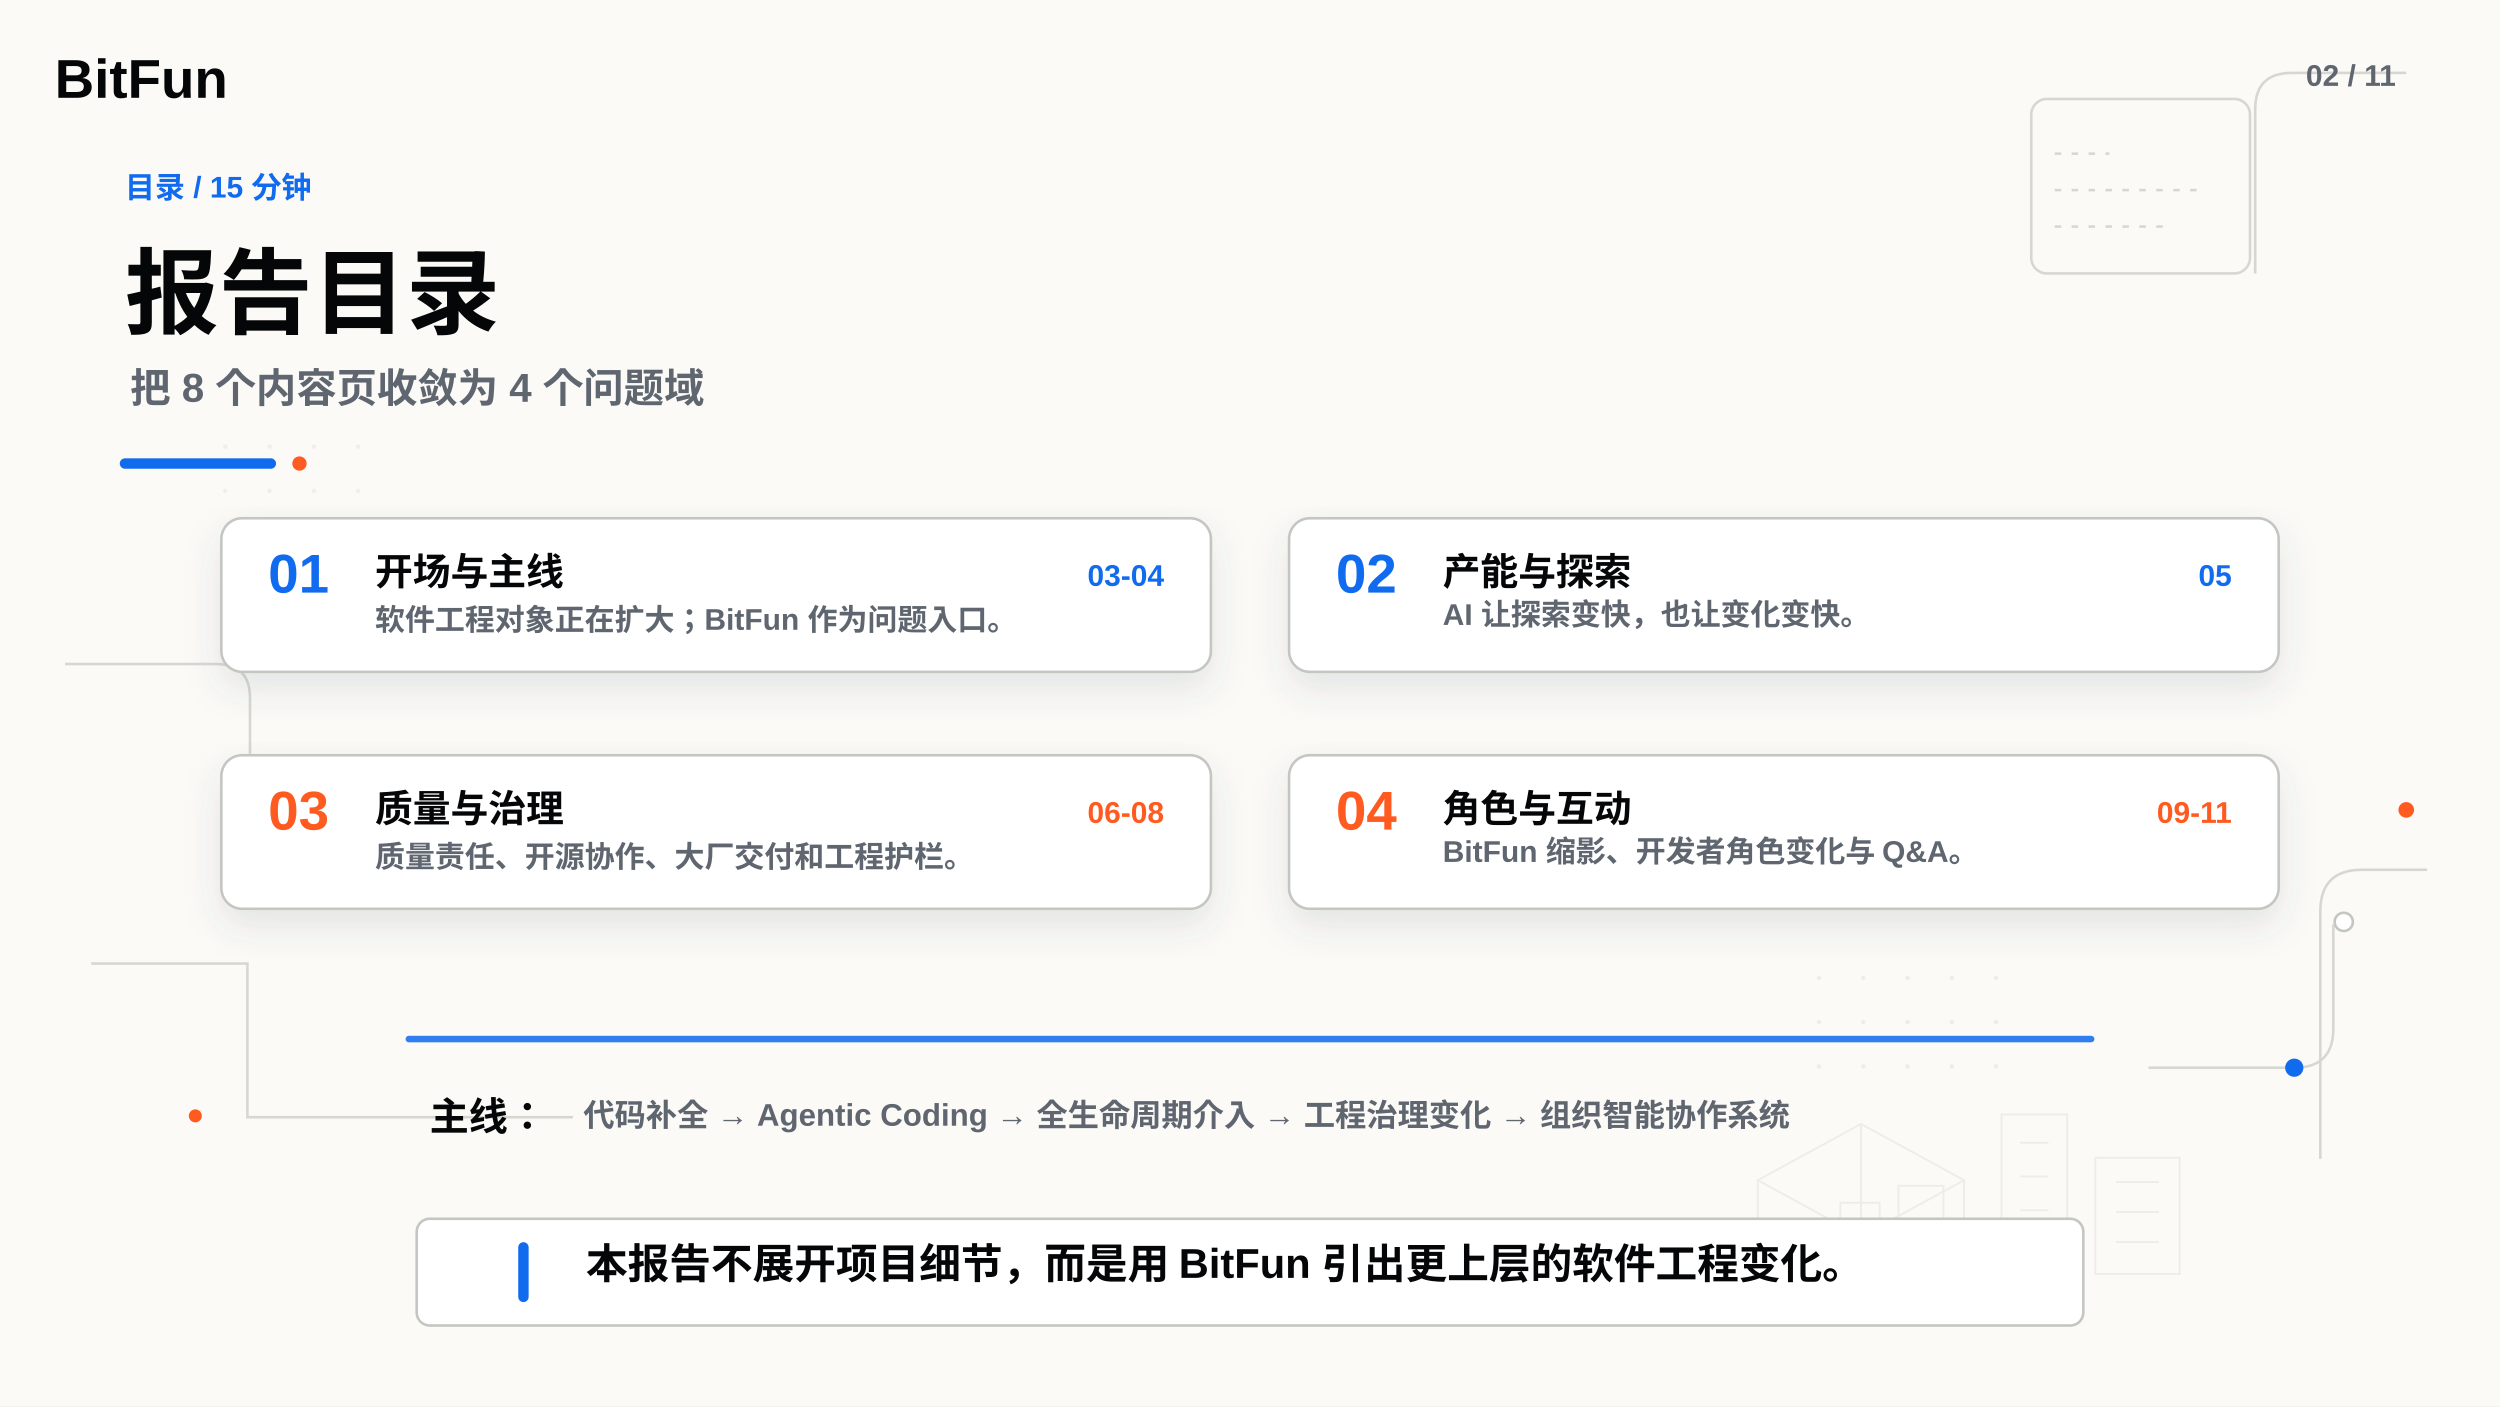
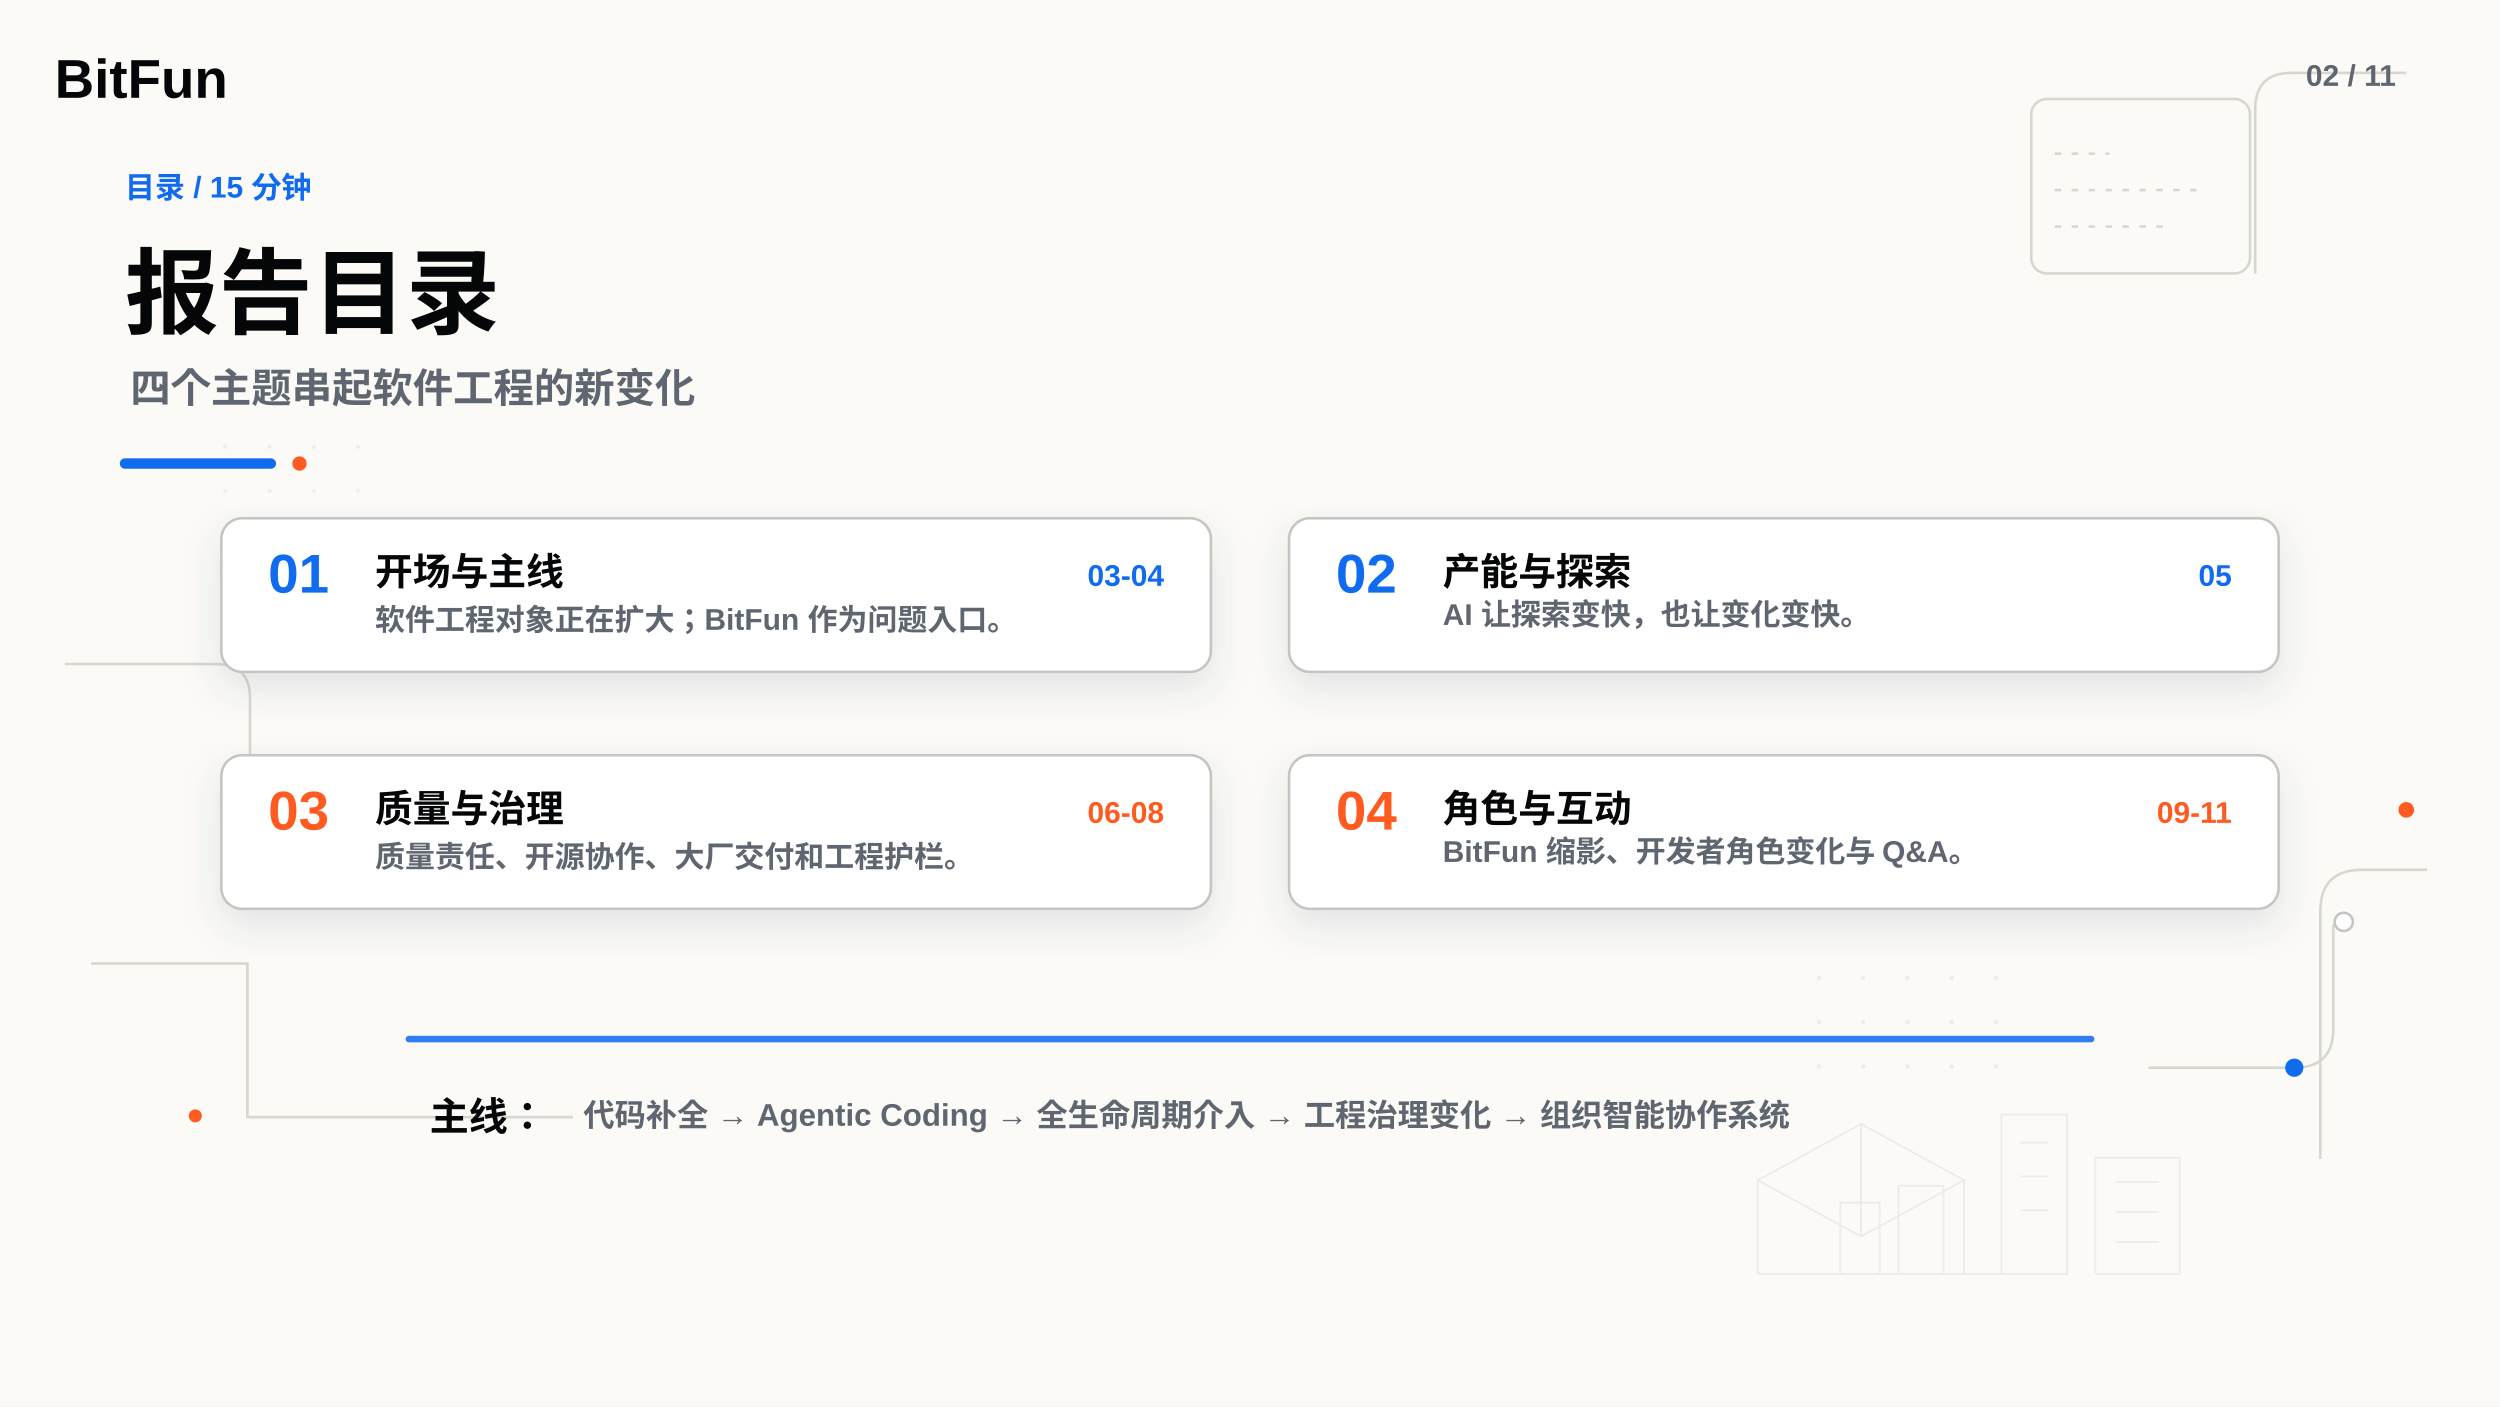
<svg xmlns="http://www.w3.org/2000/svg" width="1920" height="1080" viewBox="0 0 1920 1080">
  <defs>
    <pattern id="lightDots" width="34" height="34" patternUnits="userSpaceOnUse">
      <circle cx="3" cy="3" r="1.7" fill="#C4C6C1" opacity="0.55" />
    </pattern>
    <filter id="paperShadow" x="-18%" y="-18%" width="136%" height="150%">
      <feDropShadow dx="0" dy="12" stdDeviation="14" flood-color="#4B5563" flood-opacity="0.13" />
    </filter>
    <marker id="arrowBlue" markerWidth="12" markerHeight="12" refX="9" refY="6" orient="auto" markerUnits="strokeWidth">
      <path d="M2 2 L10 6 L2 10" fill="none" stroke="#106BEF" stroke-width="2" />
    </marker>
    <marker id="arrowGray" markerWidth="12" markerHeight="12" refX="9" refY="6" orient="auto" markerUnits="strokeWidth">
      <path d="M2 2 L10 6 L2 10" fill="none" stroke="#A5A9AE" stroke-width="2" />
    </marker>
  </defs>
  <rect width="1920" height="1080" fill="#FBFAF7" />
  <rect x="1560" y="76" width="168" height="134" rx="12" fill="none" stroke="#D7D7D2" stroke-width="2" />
  <path d="M1578 118 h42 m-42 28 h112 m-112 28 h88" stroke="#D7D7D2" stroke-width="2" stroke-dasharray="5 8" fill="none" />
  <path d="M1848 56 h-88 q-28 0 -28 28 v126" stroke="#D7D7D2" stroke-width="2" fill="none" />
  <path d="M1782 890 v-190 q0 -32 32 -32 h50" stroke="#D7D7D2" stroke-width="2" fill="none" />
  <path d="M1650 820 h112 q30 0 30 -30 v-80" stroke="#D7D7D2" stroke-width="2" fill="none" />
  <circle cx="1800" cy="708" r="7" fill="#FFFFFF" stroke="#C4C6C1" stroke-width="2" />
  <circle cx="1762" cy="820" r="7" fill="#106BEF" />
  <circle cx="1848" cy="622" r="6" fill="#FF5A1F" />
  <rect x="1378" y="720" width="180" height="120" fill="url(#lightDots)" opacity="0.48" />
  <rect x="152" y="318" width="128" height="96" fill="url(#lightDots)" opacity="0.42" />
  <path d="M70 740 h120 v118 h250" stroke="#D7D7D2" stroke-width="2" fill="none" />
  <path d="M50 510 h116 q26 0 26 26 v52" stroke="#D7D7D2" stroke-width="2" fill="none" />
  <circle cx="150" cy="857" r="5" fill="#FF5A1F" />
  <g opacity="0.26" transform="translate(1350 820) scale(0.72)">
    <path d="M0 120 L110 60 L220 120 L110 180 Z" fill="none" stroke="#C4C6C1" stroke-width="2" />
    <path d="M110 60 V180 M0 120 V220 M220 120 V220 M0 220 H320" stroke="#C4C6C1" stroke-width="2" fill="none" />
    <path d="M260 50 h70 v170 h-70 Z M280 80 h30 M280 116 h30 M280 152 h30" stroke="#C4C6C1" stroke-width="2" fill="none" />
    <path d="M360 96 h90 v124 h-90 Z M382 122 h46 M382 154 h46 M382 186 h46" stroke="#C4C6C1" stroke-width="2" fill="none" />
    <path d="M88 144 h42 v76 h-42 Z M150 126 h48 v94 h-48 Z" stroke="#C4C6C1" stroke-width="2" fill="none" />
  </g>
  <style>
      text { font-family: "Microsoft YaHei", "Noto Sans SC", "PingFang SC", "Segoe UI", Arial, sans-serif; dominant-baseline: hanging; }
      .brand5 { font-size: 42px; font-weight: 900; fill: #050608; }
      .num5 { font-family: "Arial", "Microsoft YaHei", sans-serif; font-weight: 900; fill: #050608; }
      .h15 { font-size: 68px; font-weight: 900; fill: #050608; letter-spacing: 0; }
      .h25 { font-size: 58px; font-weight: 900; fill: #050608; letter-spacing: 0; }
      .sub5 { font-size: 31px; font-weight: 560; fill: #5F6670; }
      .body5 { font-size: 30px; font-weight: 700; fill: #050608; }
      .muted5 { font-size: 24px; font-weight: 560; fill: #5F6670; }
      .label5 { font-size: 29px; font-weight: 900; fill: #050608; }
      .small5 { font-size: 23px; font-weight: 760; fill: #5F6670; }
      .micro5 { font-size: 19px; font-weight: 760; fill: #5F6670; }
    </style>
  <text x="42" y="46" class="brand5">BitFun</text>
  <text x="1840" y="50" class="small5" text-anchor="end">02 / 11</text>
  <text x="96" y="132" class="small5" style="fill:#106BEF;font-weight:900">目录 / 15 分钟</text>
  <text x="96" y="188" class="h15" style="font-size:72px">报告目录</text>
-   <text x="100" y="282" class="sub5">把 8 个内容页收敛为 4 个问题域</text>
+   <text x="100" y="282" class="sub5">四个主题串起软件工程的新变化</text>
  <path d="M96 356 h112" stroke="#106BEF" stroke-width="8" stroke-linecap="round" />
  <circle cx="230" cy="356" r="5.5" fill="#FF5A1F" />
  <rect x="170" y="398" width="760" height="118" rx="16" fill="#FFFFFF" stroke="#C4C6C1" stroke-width="2" filter="url(#paperShadow)" />
  <text x="206" y="426" class="num5" style="font-size:42px;fill:#106BEF">01</text>
  <text x="288" y="424" class="label5">开场与主线</text>
  <text x="288" y="464" class="small5">软件工程对象正在扩大；BitFun 作为问题入口。</text>
  <text x="894" y="434" class="small5" text-anchor="end" style="fill:#106BEF;font-weight:900">03-04</text>
  <rect x="990" y="398" width="760" height="118" rx="16" fill="#FFFFFF" stroke="#C4C6C1" stroke-width="2" filter="url(#paperShadow)" />
  <text x="1026" y="426" class="num5" style="font-size:42px;fill:#106BEF">02</text>
  <text x="1108" y="424" class="label5">产能与探索</text>
  <text x="1108" y="464" class="small5">AI 让探索变快，也让变化变快。</text>
  <text x="1714" y="434" class="small5" text-anchor="end" style="fill:#106BEF;font-weight:900">05</text>
  <rect x="170" y="580" width="760" height="118" rx="16" fill="#FFFFFF" stroke="#C4C6C1" stroke-width="2" filter="url(#paperShadow)" />
  <text x="206" y="608" class="num5" style="font-size:42px;fill:#FF5A1F">03</text>
  <text x="288" y="606" class="label5">质量与治理</text>
  <text x="288" y="646" class="small5">质量责任、开源协作、大厂交付和工程护栏。</text>
  <text x="894" y="616" class="small5" text-anchor="end" style="fill:#FF5A1F;font-weight:900">06-08</text>
  <rect x="990" y="580" width="760" height="118" rx="16" fill="#FFFFFF" stroke="#C4C6C1" stroke-width="2" filter="url(#paperShadow)" />
  <text x="1026" y="608" class="num5" style="font-size:42px;fill:#FF5A1F">04</text>
  <text x="1108" y="606" class="label5">角色与互动</text>
  <text x="1108" y="646" class="small5">BitFun 缩影、开发者角色变化与 Q&amp;A。</text>
  <text x="1714" y="616" class="small5" text-anchor="end" style="fill:#FF5A1F;font-weight:900">09-11</text>
  <path d="M314 798 H1606" stroke="#106BEF" stroke-width="5" stroke-linecap="round" opacity="0.86" />
  <text x="330" y="842" class="body5">主线：</text>
  <text x="448" y="844" class="muted5">代码补全 → Agentic Coding → 全生命周期介入 → 工程治理变化 → 组织智能协作系统</text>
-   <rect x="320" y="936" width="1280" height="82" rx="10" fill="#FFFFFF" stroke="#C4C6C1" stroke-width="2" />
-   <path d="M402 958 v38" stroke="#106BEF" stroke-width="8" stroke-linecap="round" />
-   <text x="450" y="954" class="body5" style="font-size:32px">本报告不展开项目细节，而是用 BitFun 引出更上层的软件工程变化。</text>
</svg>
